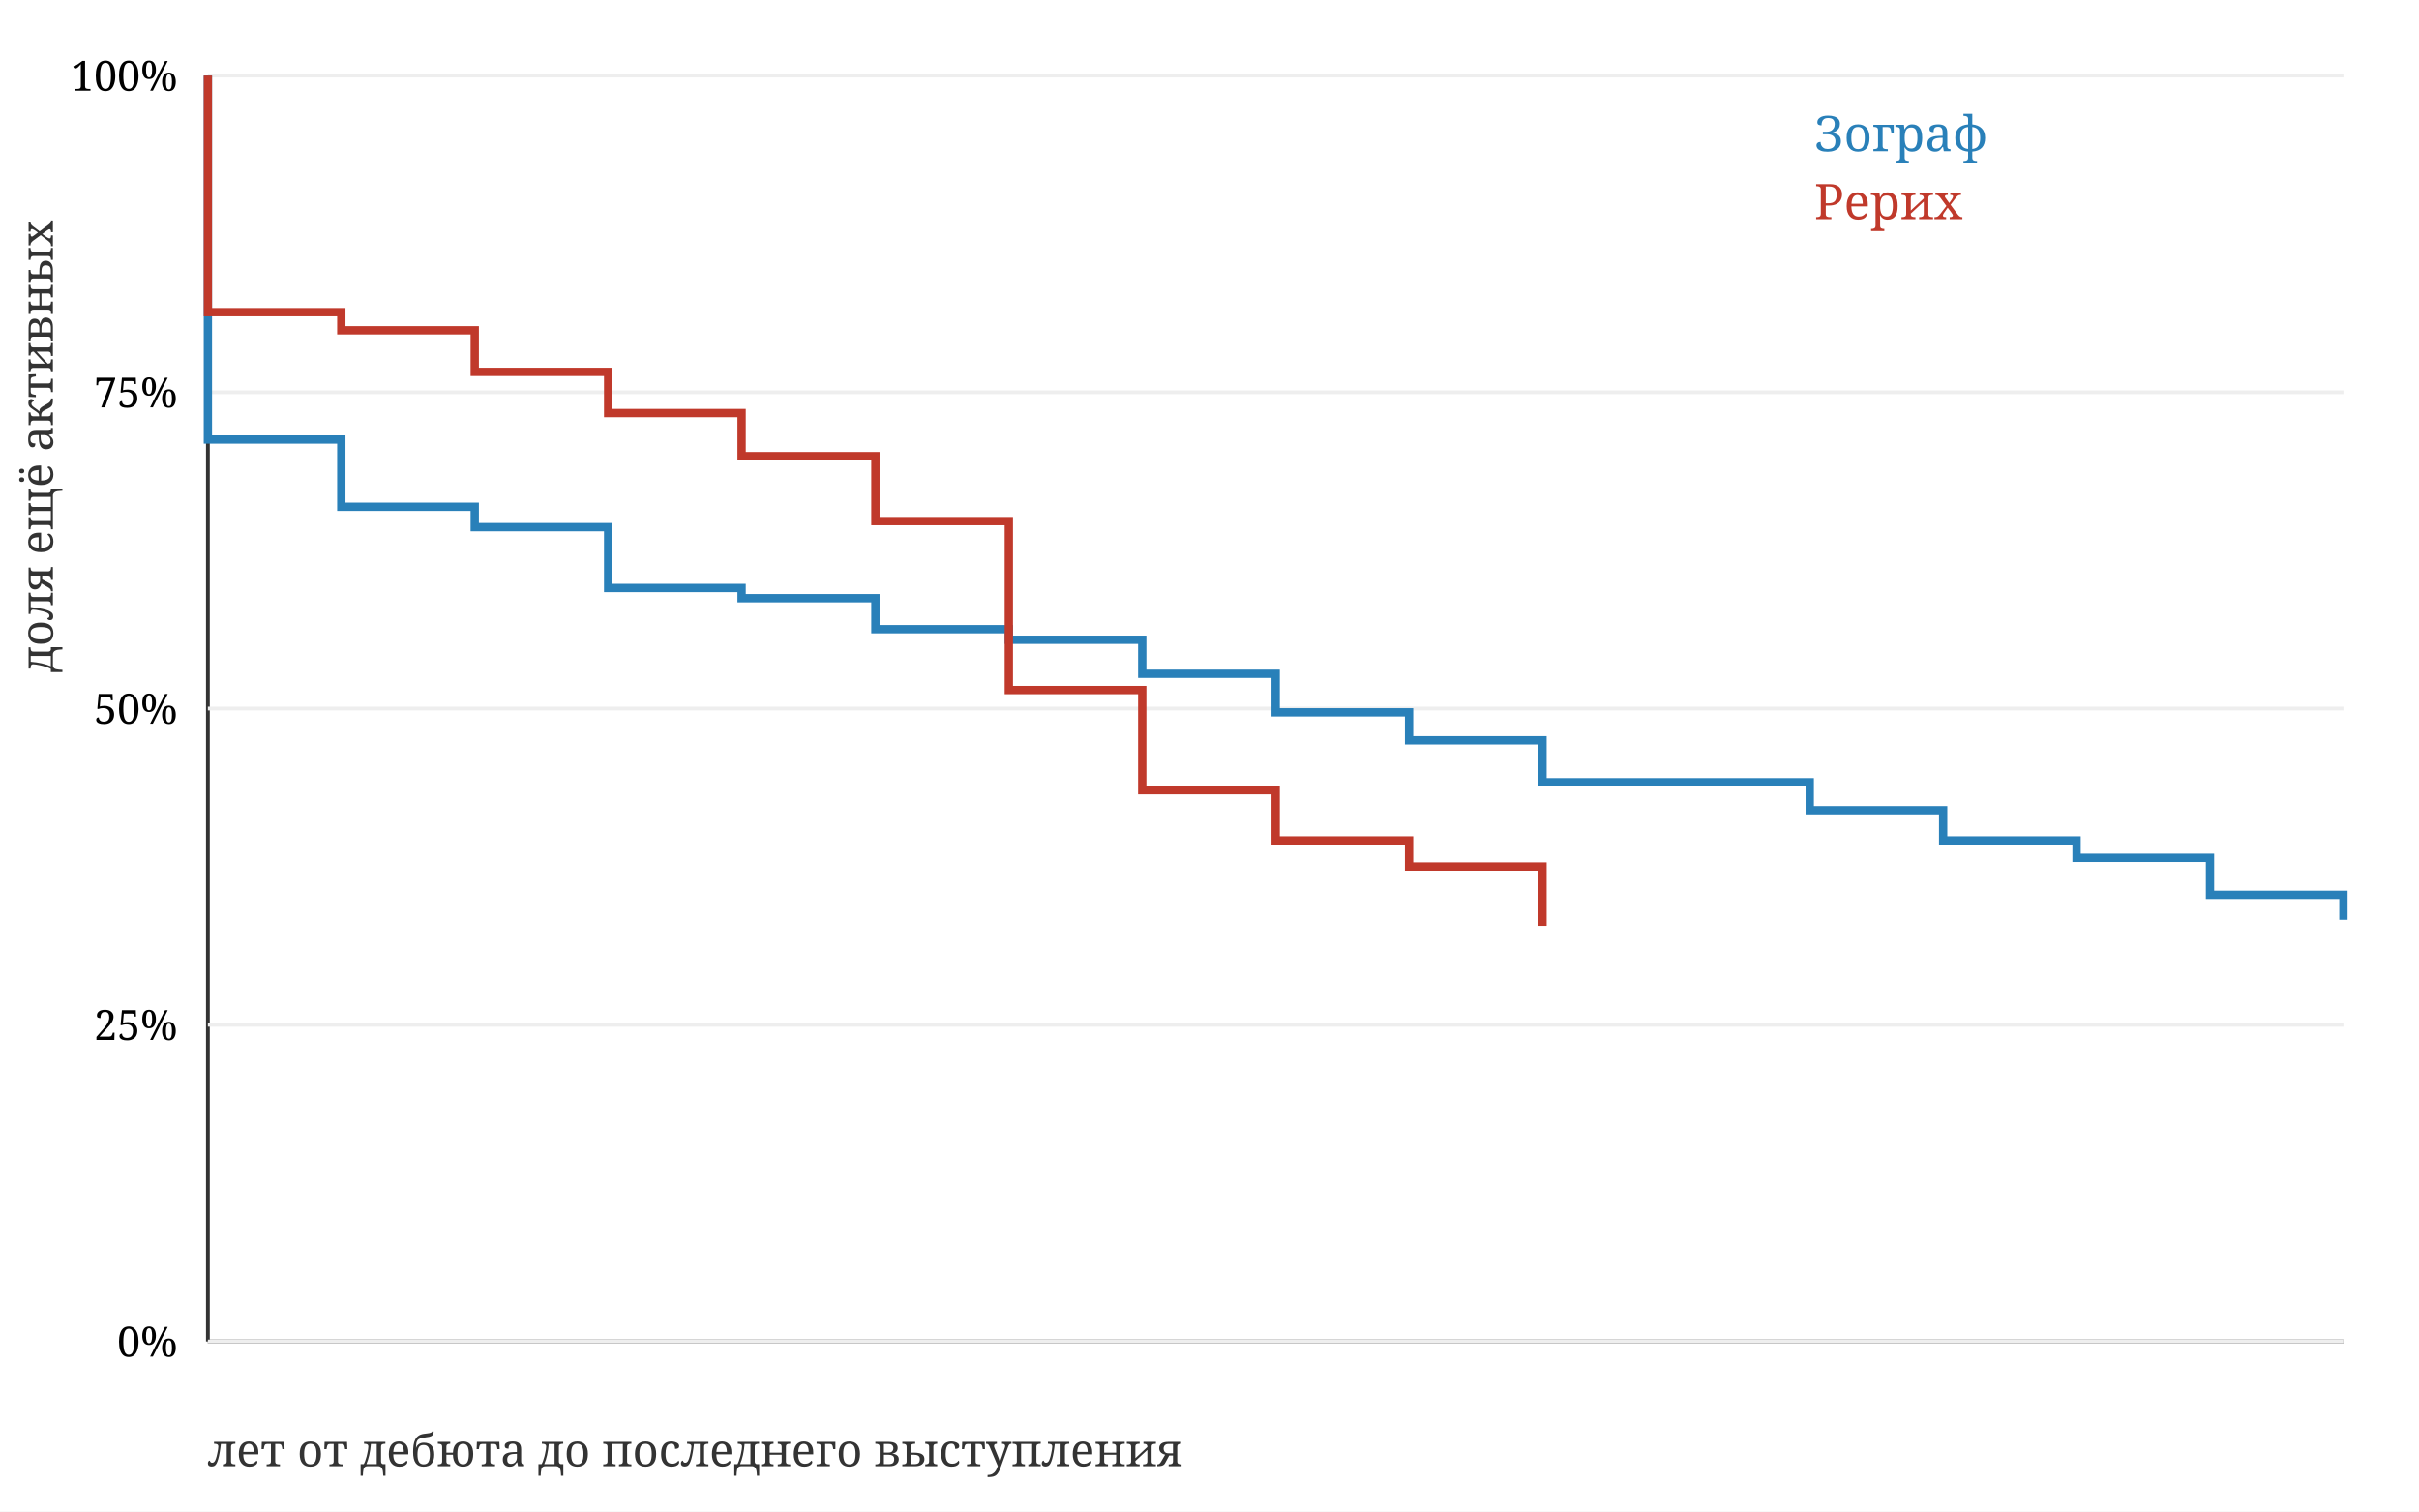
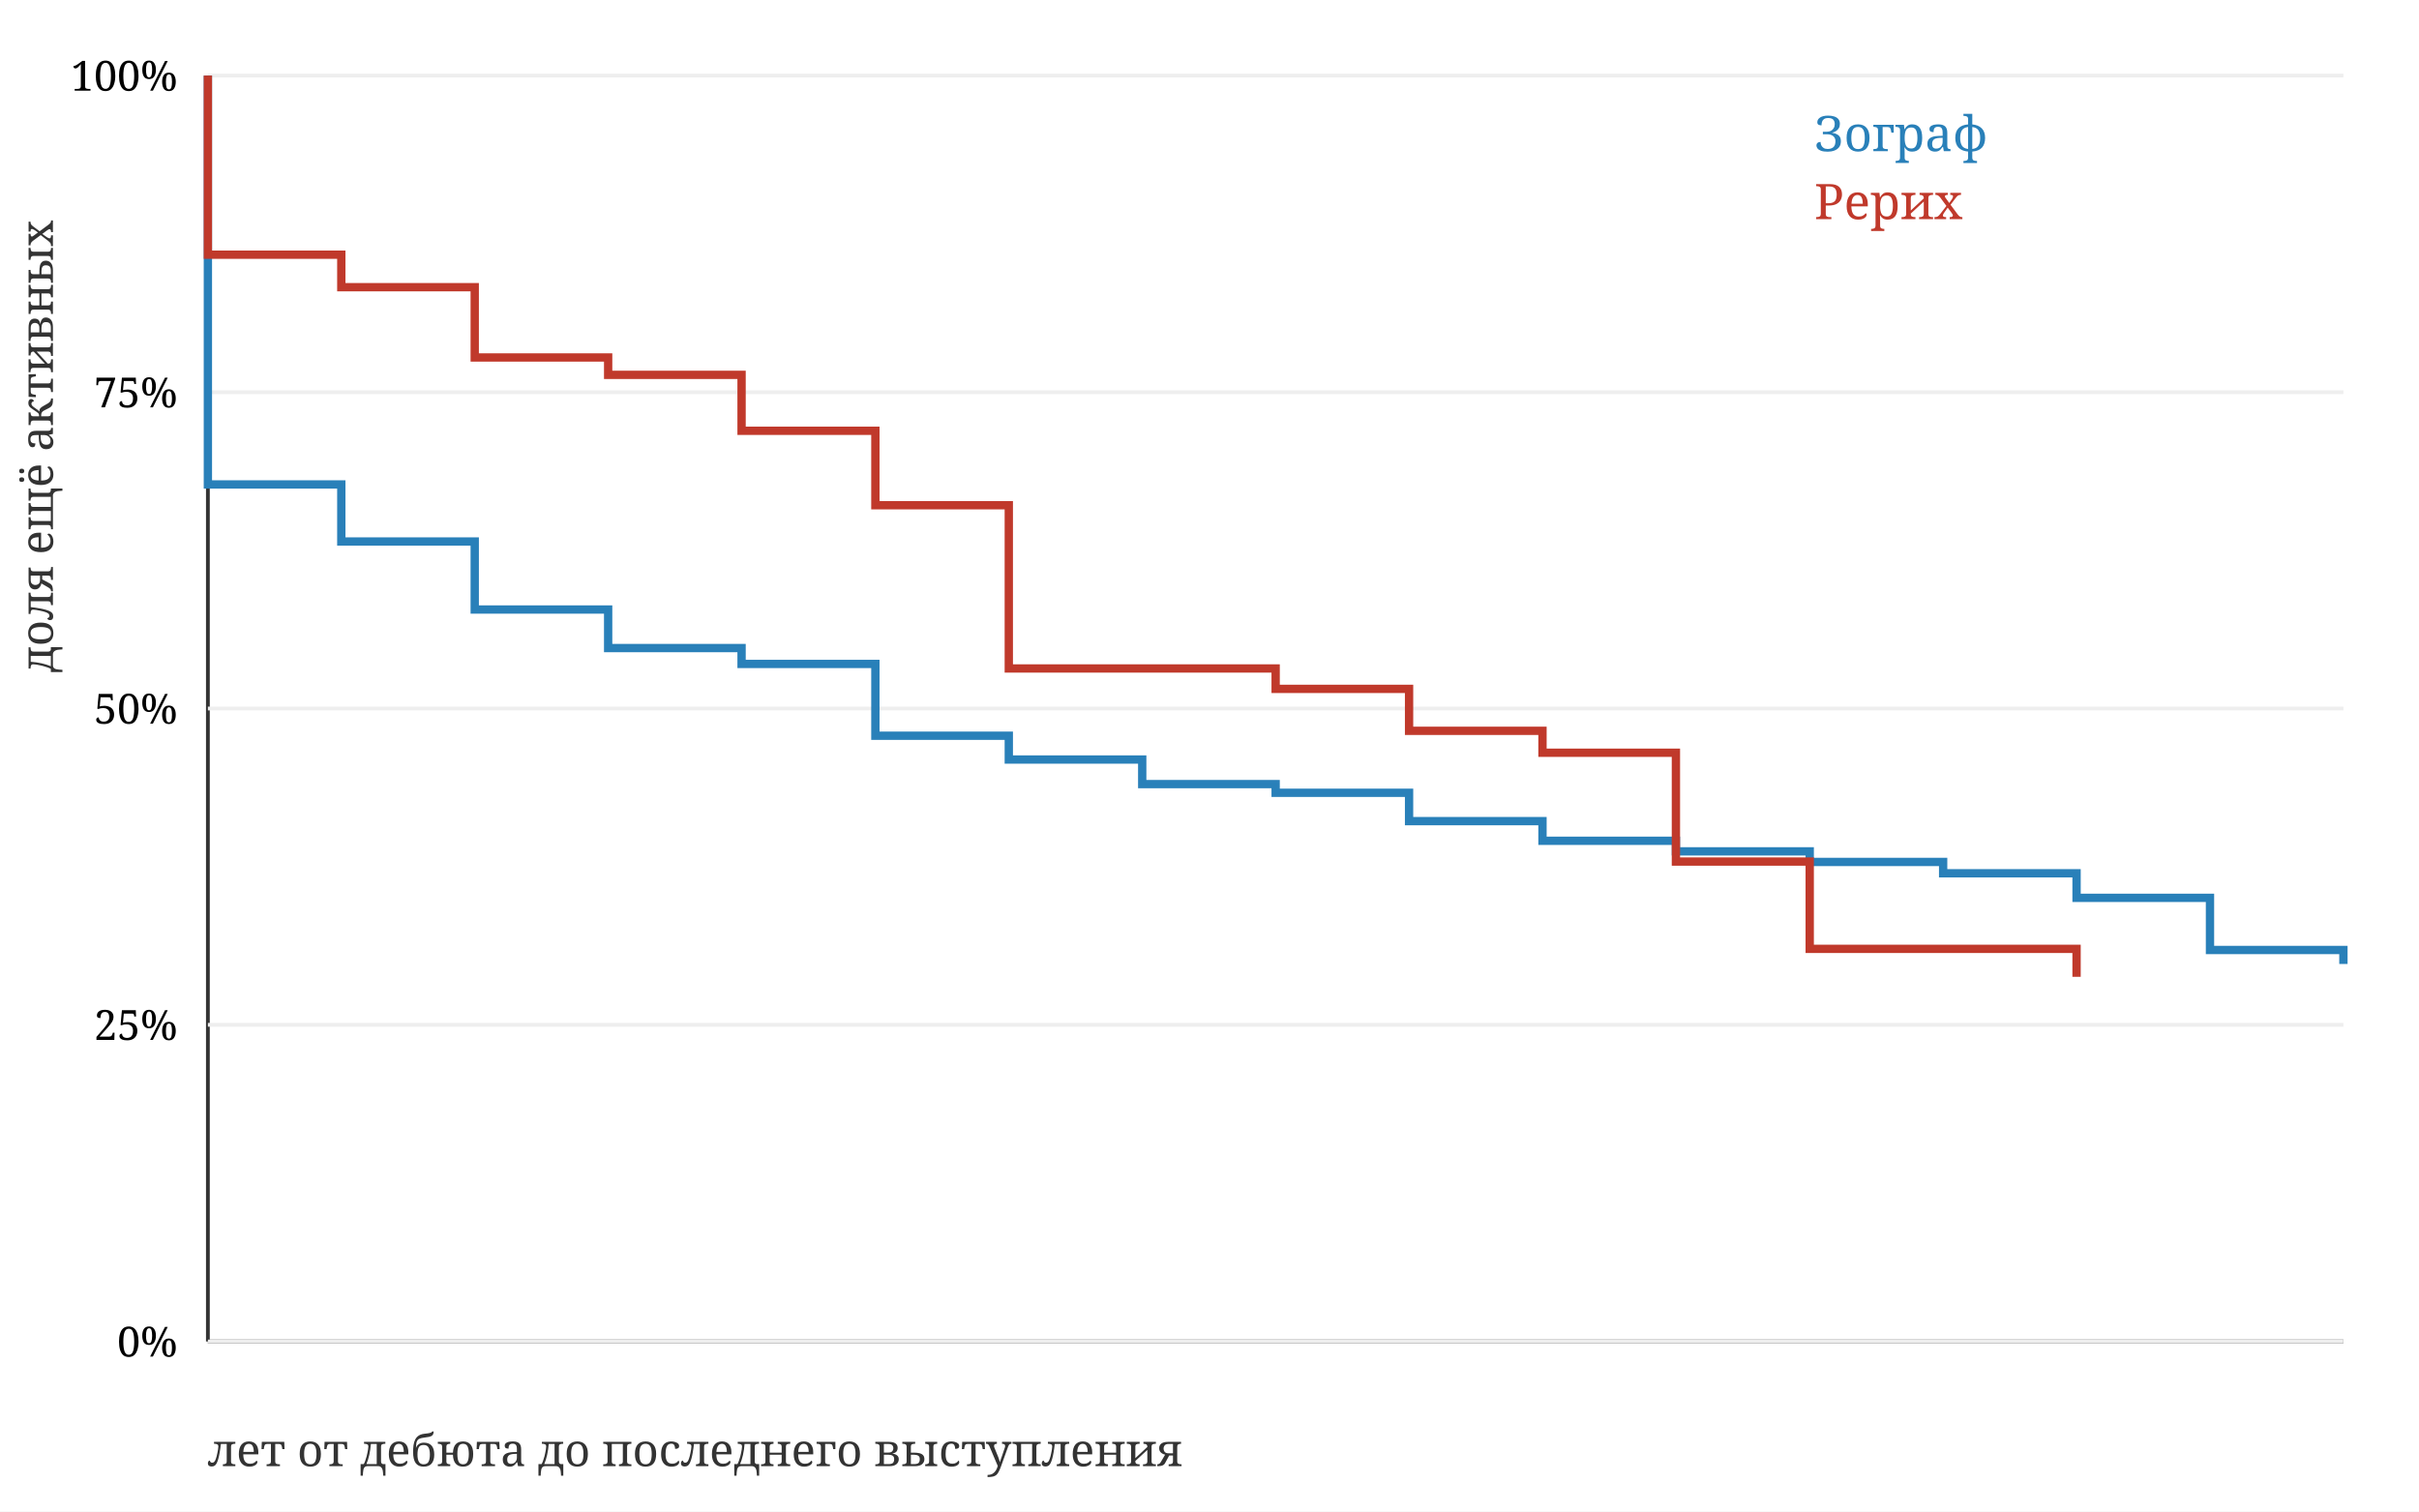
<svg xmlns="http://www.w3.org/2000/svg" width="640" height="400" viewBox="0 0 640 400" font-family="Georgia, serif">
  <rect width="640" height="400" fill="white" />
  <line x1="55" y1="20" x2="55" y2="355" stroke="#333" />
  <line x1="55" y1="355" x2="620" y2="355" stroke="#333" />
  <text x="47" y="359.0" text-anchor="end" font-size="11">0%</text>
  <line x1="55" y1="355.0" x2="620" y2="355.0" stroke="#eee" />
  <text x="47" y="275.2" text-anchor="end" font-size="11">25%</text>
  <line x1="55" y1="271.2" x2="620" y2="271.2" stroke="#eee" />
  <text x="47" y="191.5" text-anchor="end" font-size="11">50%</text>
  <line x1="55" y1="187.5" x2="620" y2="187.5" stroke="#eee" />
  <text x="47" y="107.8" text-anchor="end" font-size="11">75%</text>
  <line x1="55" y1="103.8" x2="620" y2="103.8" stroke="#eee" />
  <text x="47" y="24.0" text-anchor="end" font-size="11">100%</text>
  <line x1="55" y1="20.0" x2="620" y2="20.0" stroke="#eee" />
-   <path d="M 55.0 20.0 L 55.0 20.0 L 55.0 116.3 L 90.3 116.3 L 90.3 134.1 L 125.6 134.1 L 125.6 139.5 L 160.9 139.5 L 160.9 155.6 L 196.2 155.6 L 196.2 158.3 L 231.6 158.3 L 231.6 166.5 L 266.9 166.5 L 266.9 169.3 L 302.2 169.3 L 302.2 178.3 L 337.5 178.3 L 337.5 188.5 L 372.8 188.5 L 372.8 195.9 L 408.1 195.9 L 408.1 207.0 L 478.8 207.0 L 478.8 214.4 L 514.1 214.4 L 514.1 222.4 L 549.4 222.4 L 549.4 227.0 L 584.7 227.0 L 584.7 236.8 L 620.0 236.8 L 620.0 243.4" fill="none" stroke="#2980b9" stroke-width="2.2" />
+   <path d="M 55.0 20.0 L 55.0 20.0 L 55.0 128.2 L 90.3 128.2 L 90.3 143.3 L 125.6 143.3 L 125.6 161.3 L 160.9 161.3 L 160.9 171.5 L 196.2 171.5 L 196.2 175.7 L 231.6 175.7 L 231.6 194.7 L 266.9 194.7 L 266.9 201.0 L 302.2 201.0 L 302.2 207.5 L 337.5 207.5 L 337.5 209.8 L 372.8 209.8 L 372.8 217.3 L 408.1 217.3 L 408.1 222.5 L 443.4 222.5 L 443.4 225.3 L 478.8 225.3 L 478.8 228.1 L 514.1 228.1 L 514.1 231.1 L 549.4 231.1 L 549.4 237.6 L 584.7 237.6 L 584.7 251.4 L 620.0 251.4 L 620.0 255.1" fill="none" stroke="#2980b9" stroke-width="2.2" />
  <text x="480" y="40" fill="#2980b9" font-size="13">Зограф</text>
-   <path d="M 55.0 20.0 L 55.0 20.0 L 55.0 82.6 L 90.3 82.6 L 90.3 87.4 L 125.6 87.4 L 125.6 98.4 L 160.9 98.4 L 160.9 109.3 L 196.2 109.3 L 196.2 120.7 L 231.6 120.7 L 231.6 137.9 L 266.9 137.9 L 266.9 182.6 L 302.2 182.6 L 302.2 209.1 L 337.5 209.1 L 337.5 222.4 L 372.8 222.4 L 372.8 229.3 L 408.1 229.3 L 408.1 245.0" fill="none" stroke="#c0392b" stroke-width="2.2" />
+   <path d="M 55.0 20.0 L 55.0 20.0 L 55.0 67.4 L 90.3 67.4 L 90.3 76.0 L 125.6 76.0 L 125.6 94.6 L 160.9 94.6 L 160.9 99.2 L 196.2 99.2 L 196.2 114.0 L 231.6 114.0 L 231.6 133.7 L 266.9 133.7 L 266.9 176.9 L 337.5 176.9 L 337.5 182.3 L 372.8 182.3 L 372.8 193.4 L 408.1 193.4 L 408.1 199.2 L 443.4 199.2 L 443.4 228.0 L 478.8 228.0 L 478.8 251.1 L 549.4 251.1 L 549.4 258.5" fill="none" stroke="#c0392b" stroke-width="2.2" />
  <text x="480" y="58" fill="#c0392b" font-size="13">Рерих</text>
  <text x="55" y="388" font-size="12" fill="#333">лет от дебюта до последнего выступления</text>
  <text x="14" y="178" font-size="12" fill="#333" transform="rotate(-90 14 178)">доля ещё активных</text>
</svg>
